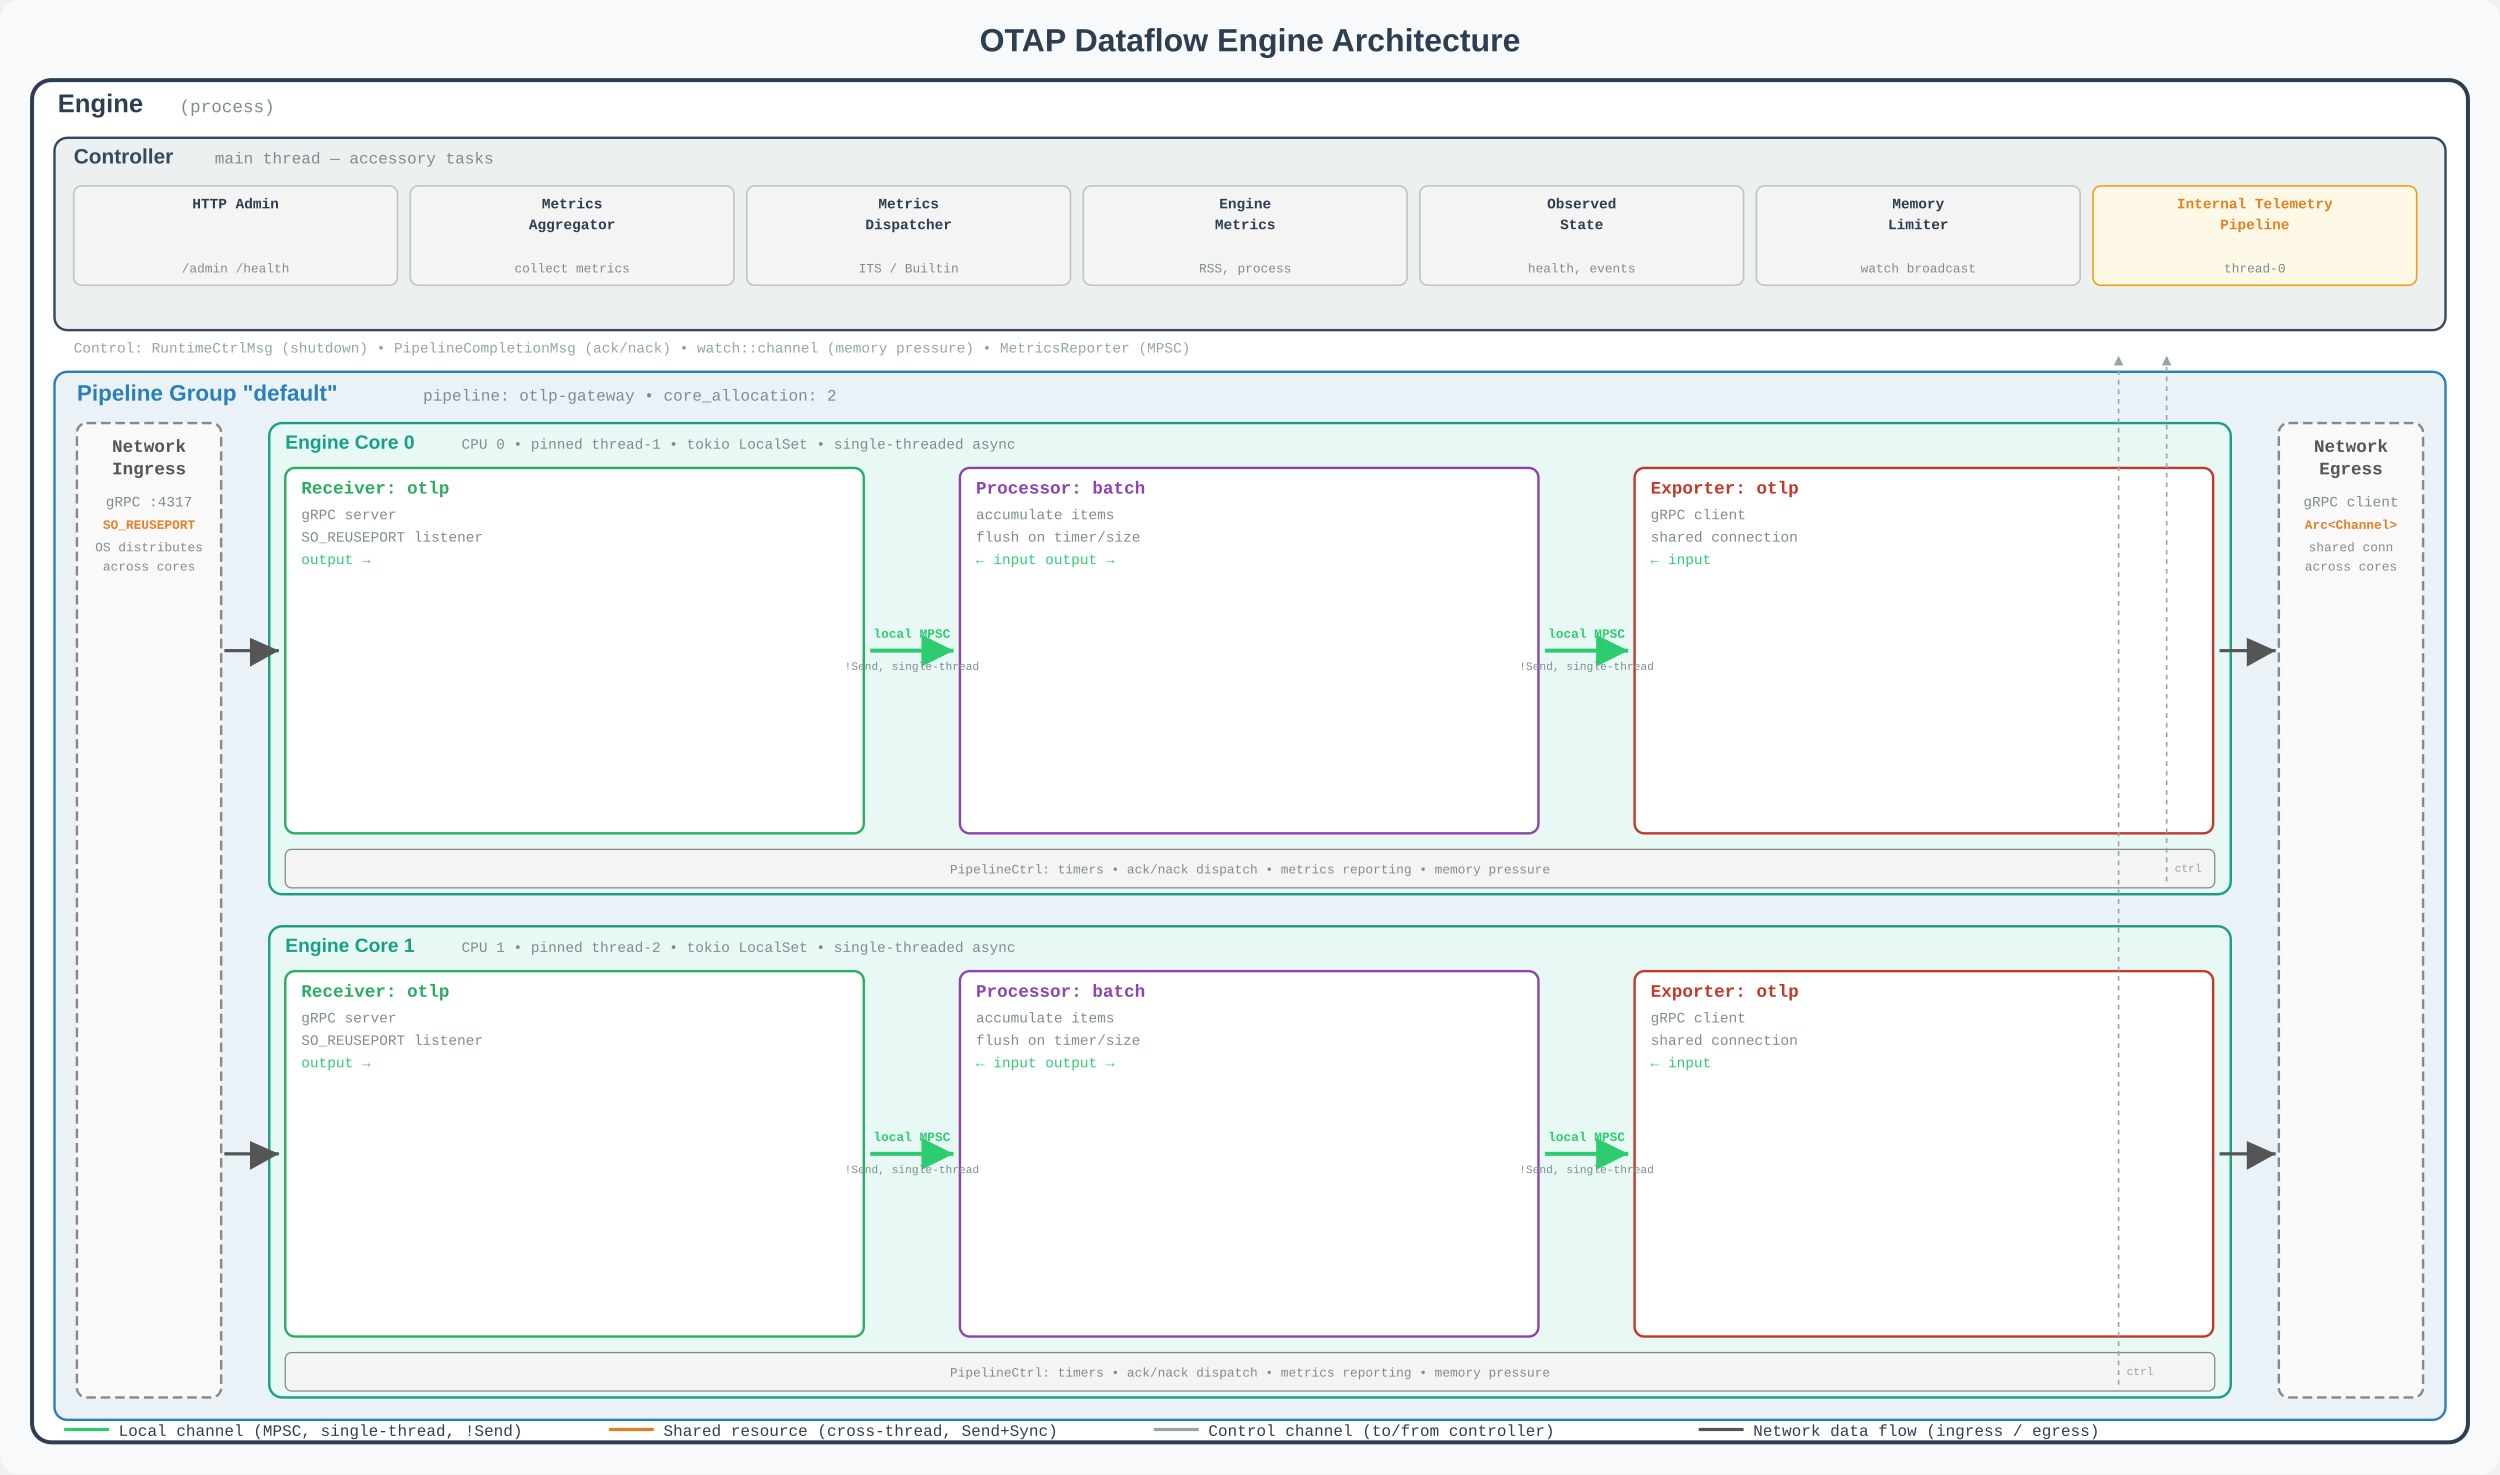
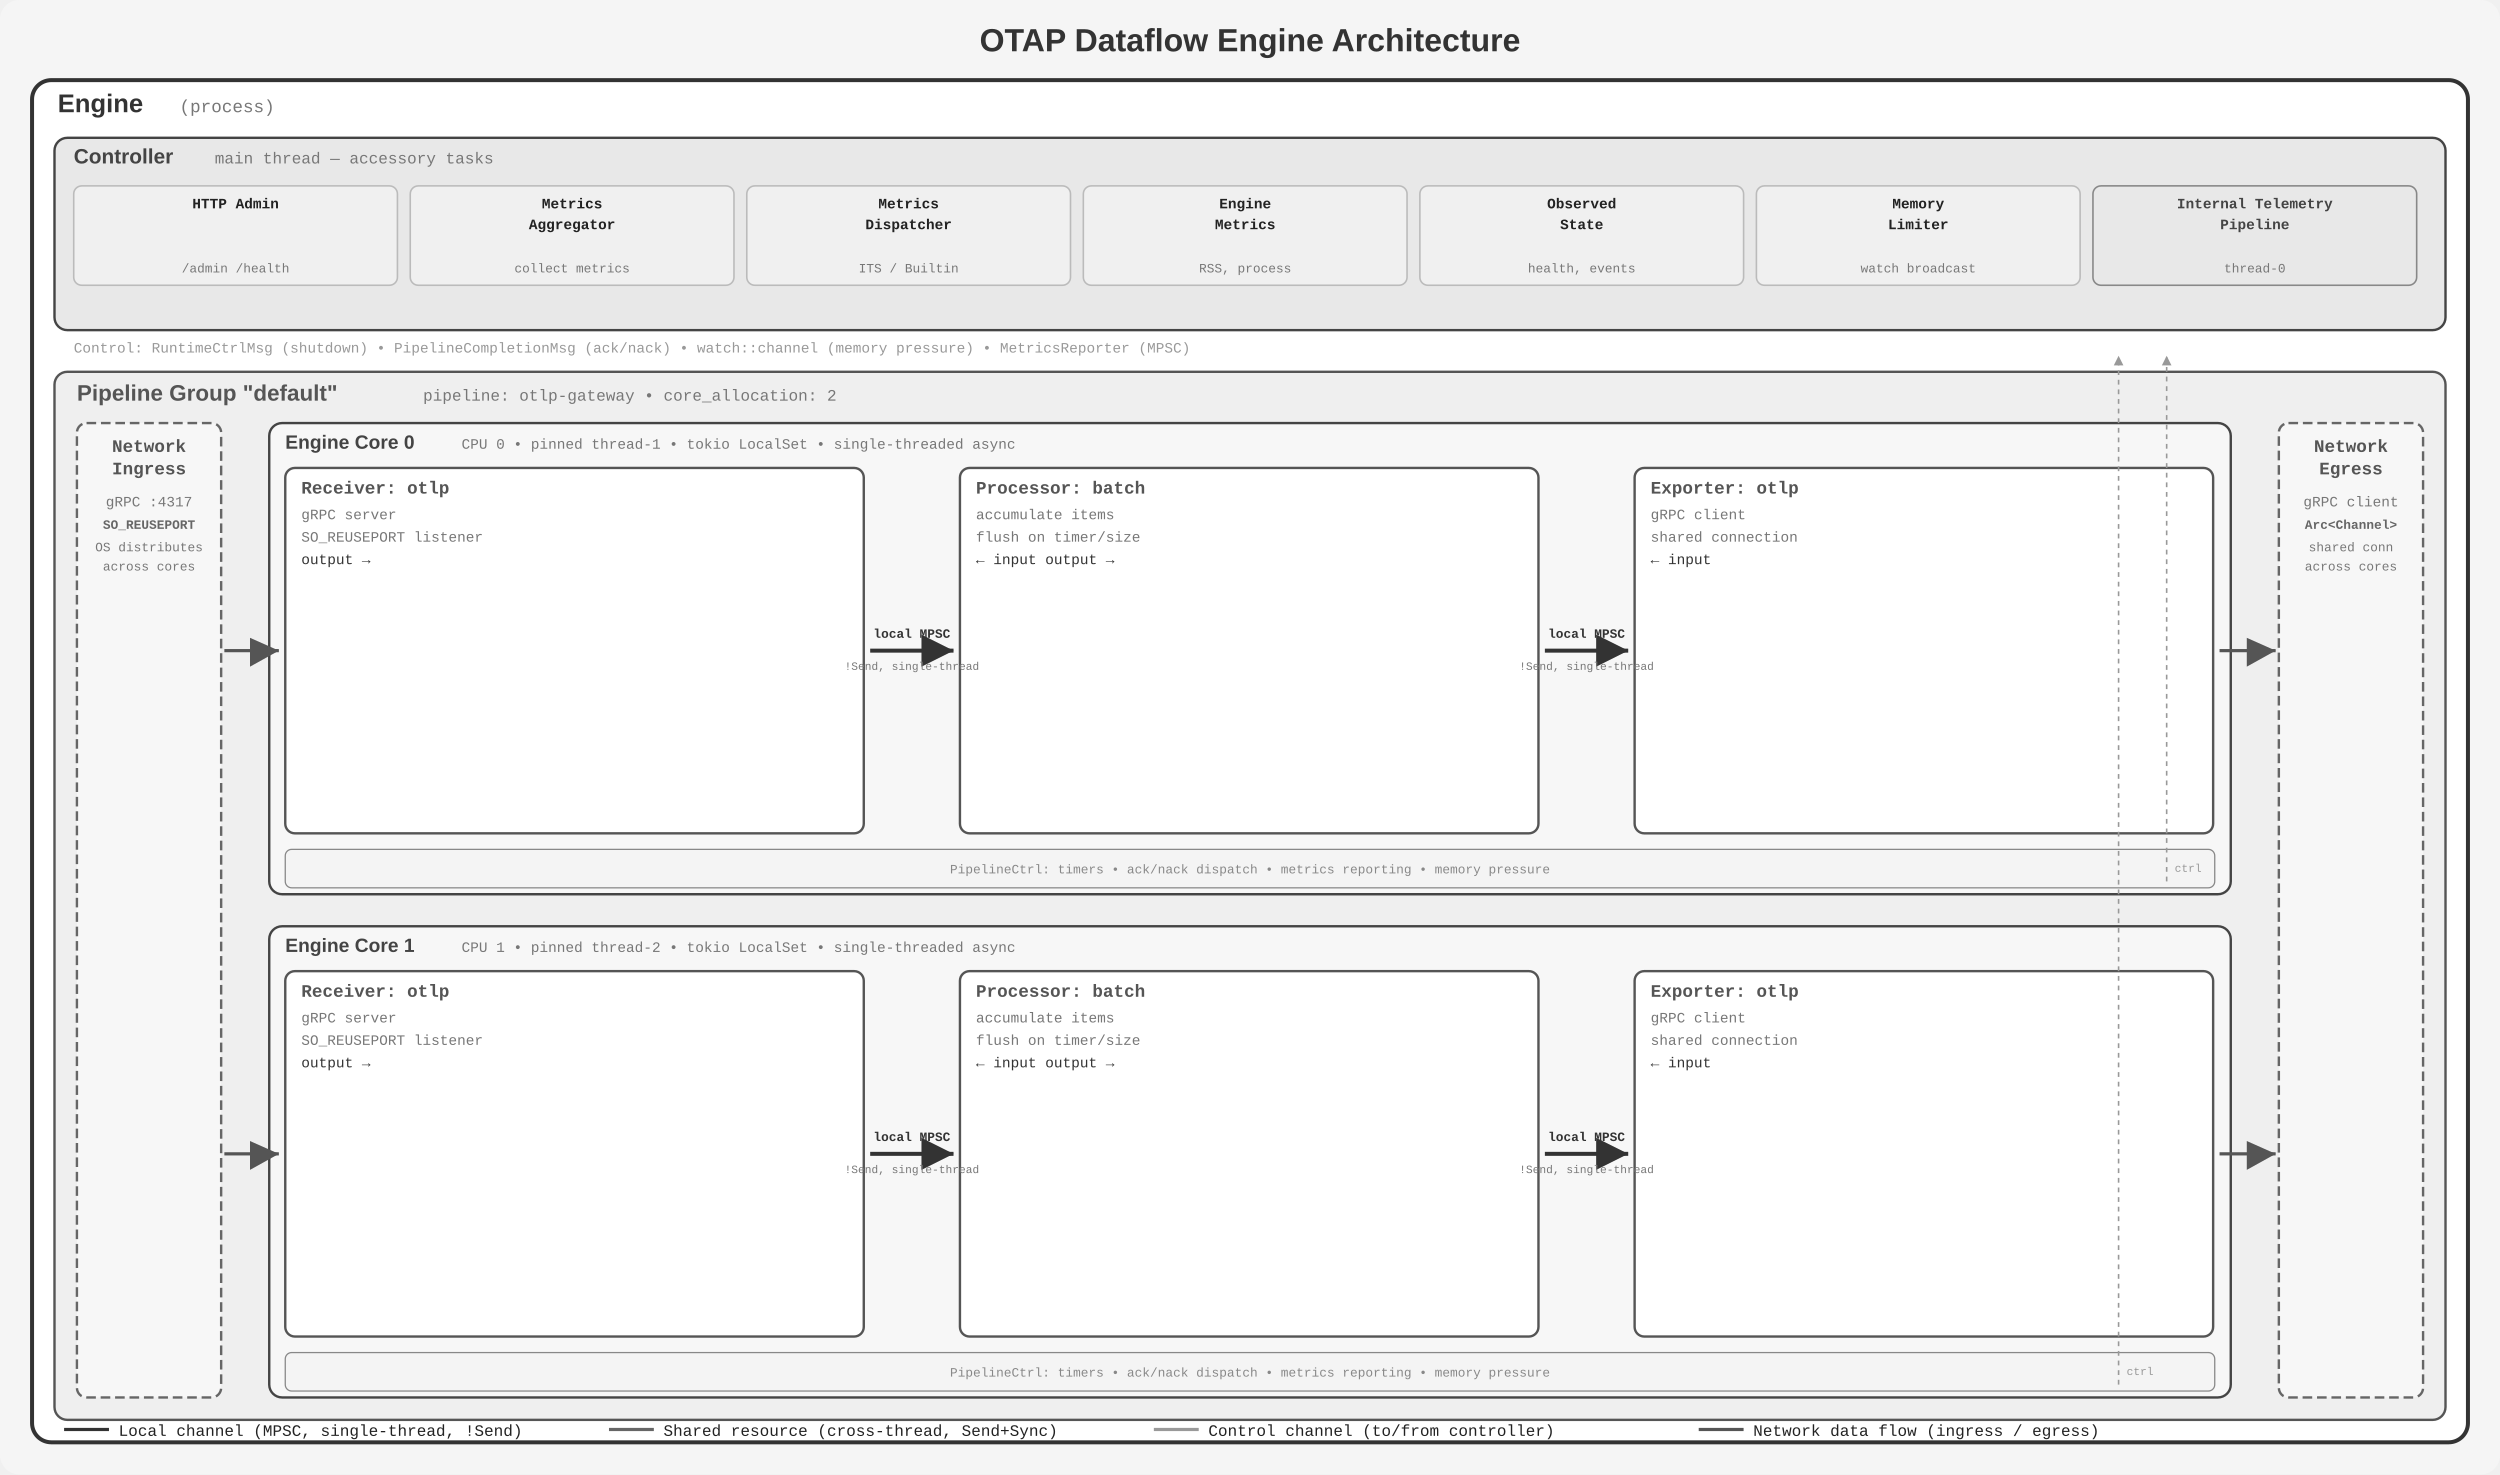
<svg xmlns="http://www.w3.org/2000/svg" viewBox="0 0 1560 920" width="1560" height="920">
  <defs>
    <marker id="al" markerWidth="8" markerHeight="8" refX="8" refY="4" orient="auto">
-       <polygon points="0 0, 8 4, 0 8" fill="#2ecc71" />
+       <polygon points="0 0, 8 4, 0 8" fill="#333333" />
    </marker>
    <marker id="as" markerWidth="8" markerHeight="8" refX="8" refY="4" orient="auto">
-       <polygon points="0 0, 8 4, 0 8" fill="#e67e22" />
+       <polygon points="0 0, 8 4, 0 8" fill="#666666" />
    </marker>
    <marker id="ac" markerWidth="6" markerHeight="6" refX="6" refY="3" orient="auto">
-       <polygon points="0 0, 6 3, 0 6" fill="#95a5a6" />
+       <polygon points="0 0, 6 3, 0 6" fill="#999999" />
    </marker>
    <marker id="at" markerWidth="8" markerHeight="8" refX="8" refY="4" orient="auto">
-       <polygon points="0 0, 8 4, 0 8" fill="#3498db" />
+       <polygon points="0 0, 8 4, 0 8" fill="#555555" />
    </marker>
    <marker id="an" markerWidth="9" markerHeight="9" refX="9" refY="4" orient="auto">
      <polygon points="0 0, 9 4, 0 9" fill="#555555" />
    </marker>
  </defs>
-   <rect width="1560" height="920" fill="#f8f9fa" rx="12" />
-   <text x="780" y="32" font-family="'Segoe UI', 'Helvetica Neue', Arial, sans-serif" font-size="20" fill="#2c3e50" font-weight="bold" text-anchor="middle">OTAP Dataflow Engine Architecture</text>
-   <rect x="20" y="50" width="1520" height="850" rx="12" fill="#ffffff" stroke="#2c3e50" stroke-width="2.5" />
-   <text x="36" y="70" font-family="'Segoe UI', 'Helvetica Neue', Arial, sans-serif" font-size="16" fill="#2c3e50" font-weight="bold" text-anchor="start">Engine</text>
-   <text x="112" y="70" font-family="Consolas, 'Courier New', monospace" font-size="11" fill="#7f8c8d" font-weight="normal" text-anchor="start">(process)</text>
-   <rect x="34" y="86" width="1492" height="120" rx="8" fill="#ecf0f1" stroke="#34495e" stroke-width="1.5" />
-   <text x="46" y="102" font-family="'Segoe UI', 'Helvetica Neue', Arial, sans-serif" font-size="13" fill="#34495e" font-weight="bold" text-anchor="start">Controller</text>
-   <text x="134" y="102" font-family="Consolas, 'Courier New', monospace" font-size="10" fill="#7f8c8d" font-weight="normal" text-anchor="start">main thread — accessory tasks</text>
-   <rect x="46" y="116" width="202" height="62" rx="5" fill="#f4f4f4" stroke="#bdc3c7" stroke-width="1" />
-   <text x="147" y="130" font-family="Consolas, 'Courier New', monospace" font-size="9" fill="#2c3e50" font-weight="bold" text-anchor="middle">HTTP Admin</text>
-   <text x="147" y="170" font-family="Consolas, 'Courier New', monospace" font-size="8" fill="#7f8c8d" font-weight="normal" text-anchor="middle">/admin /health</text>
-   <rect x="256" y="116" width="202" height="62" rx="5" fill="#f4f4f4" stroke="#bdc3c7" stroke-width="1" />
-   <text x="357" y="130" font-family="Consolas, 'Courier New', monospace" font-size="9" fill="#2c3e50" font-weight="bold" text-anchor="middle">Metrics</text>
-   <text x="357" y="143" font-family="Consolas, 'Courier New', monospace" font-size="9" fill="#2c3e50" font-weight="bold" text-anchor="middle">Aggregator</text>
-   <text x="357" y="170" font-family="Consolas, 'Courier New', monospace" font-size="8" fill="#7f8c8d" font-weight="normal" text-anchor="middle">collect metrics</text>
-   <rect x="466" y="116" width="202" height="62" rx="5" fill="#f4f4f4" stroke="#bdc3c7" stroke-width="1" />
-   <text x="567" y="130" font-family="Consolas, 'Courier New', monospace" font-size="9" fill="#2c3e50" font-weight="bold" text-anchor="middle">Metrics</text>
-   <text x="567" y="143" font-family="Consolas, 'Courier New', monospace" font-size="9" fill="#2c3e50" font-weight="bold" text-anchor="middle">Dispatcher</text>
-   <text x="567" y="170" font-family="Consolas, 'Courier New', monospace" font-size="8" fill="#7f8c8d" font-weight="normal" text-anchor="middle">ITS / Builtin</text>
-   <rect x="676" y="116" width="202" height="62" rx="5" fill="#f4f4f4" stroke="#bdc3c7" stroke-width="1" />
-   <text x="777" y="130" font-family="Consolas, 'Courier New', monospace" font-size="9" fill="#2c3e50" font-weight="bold" text-anchor="middle">Engine</text>
-   <text x="777" y="143" font-family="Consolas, 'Courier New', monospace" font-size="9" fill="#2c3e50" font-weight="bold" text-anchor="middle">Metrics</text>
-   <text x="777" y="170" font-family="Consolas, 'Courier New', monospace" font-size="8" fill="#7f8c8d" font-weight="normal" text-anchor="middle">RSS, process</text>
-   <rect x="886" y="116" width="202" height="62" rx="5" fill="#f4f4f4" stroke="#bdc3c7" stroke-width="1" />
-   <text x="987" y="130" font-family="Consolas, 'Courier New', monospace" font-size="9" fill="#2c3e50" font-weight="bold" text-anchor="middle">Observed</text>
-   <text x="987" y="143" font-family="Consolas, 'Courier New', monospace" font-size="9" fill="#2c3e50" font-weight="bold" text-anchor="middle">State</text>
-   <text x="987" y="170" font-family="Consolas, 'Courier New', monospace" font-size="8" fill="#7f8c8d" font-weight="normal" text-anchor="middle">health, events</text>
-   <rect x="1096" y="116" width="202" height="62" rx="5" fill="#f4f4f4" stroke="#bdc3c7" stroke-width="1" />
-   <text x="1197" y="130" font-family="Consolas, 'Courier New', monospace" font-size="9" fill="#2c3e50" font-weight="bold" text-anchor="middle">Memory</text>
-   <text x="1197" y="143" font-family="Consolas, 'Courier New', monospace" font-size="9" fill="#2c3e50" font-weight="bold" text-anchor="middle">Limiter</text>
-   <text x="1197" y="170" font-family="Consolas, 'Courier New', monospace" font-size="8" fill="#7f8c8d" font-weight="normal" text-anchor="middle">watch broadcast</text>
-   <rect x="1306" y="116" width="202" height="62" rx="5" fill="#fef9e7" stroke="#f39c12" stroke-width="1" />
-   <text x="1407" y="130" font-family="Consolas, 'Courier New', monospace" font-size="9" fill="#e67e22" font-weight="bold" text-anchor="middle">Internal Telemetry</text>
-   <text x="1407" y="143" font-family="Consolas, 'Courier New', monospace" font-size="9" fill="#e67e22" font-weight="bold" text-anchor="middle">Pipeline</text>
-   <text x="1407" y="170" font-family="Consolas, 'Courier New', monospace" font-size="8" fill="#7f8c8d" font-weight="normal" text-anchor="middle">thread-0</text>
-   <text x="46" y="220" font-family="Consolas, 'Courier New', monospace" font-size="9" fill="#95a5a6" font-weight="normal" text-anchor="start">Control: RuntimeCtrlMsg (shutdown)  •  PipelineCompletionMsg (ack/nack)  •  watch::channel (memory pressure)  •  MetricsReporter (MPSC)</text>
-   <rect x="34" y="232" width="1492" height="654" rx="8" fill="#eaf2f8" stroke="#2980b9" stroke-width="1.5" />
-   <text x="48" y="250" font-family="'Segoe UI', 'Helvetica Neue', Arial, sans-serif" font-size="14" fill="#2980b9" font-weight="bold" text-anchor="start">Pipeline Group "default"</text>
-   <text x="264" y="250" font-family="Consolas, 'Courier New', monospace" font-size="10" fill="#7f8c8d" font-weight="normal" text-anchor="start">pipeline: otlp-gateway  •  core_allocation: 2</text>
-   <rect x="48" y="264" width="90" height="608" rx="6" fill="#f9f9f9" stroke="#888888" stroke-width="1.5" stroke-dasharray="6,3" />
+   <rect width="1560" height="920" fill="#f5f5f5" rx="12" />
+   <text x="780" y="32" font-family="'Segoe UI', 'Helvetica Neue', Arial, sans-serif" font-size="20" fill="#333333" font-weight="bold" text-anchor="middle">OTAP Dataflow Engine Architecture</text>
+   <rect x="20" y="50" width="1520" height="850" rx="12" fill="#ffffff" stroke="#333333" stroke-width="2.5" />
+   <text x="36" y="70" font-family="'Segoe UI', 'Helvetica Neue', Arial, sans-serif" font-size="16" fill="#333333" font-weight="bold" text-anchor="start">Engine</text>
+   <text x="112" y="70" font-family="Consolas, 'Courier New', monospace" font-size="11" fill="#777777" font-weight="normal" text-anchor="start">(process)</text>
+   <rect x="34" y="86" width="1492" height="120" rx="8" fill="#e8e8e8" stroke="#444444" stroke-width="1.5" />
+   <text x="46" y="102" font-family="'Segoe UI', 'Helvetica Neue', Arial, sans-serif" font-size="13" fill="#444444" font-weight="bold" text-anchor="start">Controller</text>
+   <text x="134" y="102" font-family="Consolas, 'Courier New', monospace" font-size="10" fill="#777777" font-weight="normal" text-anchor="start">main thread — accessory tasks</text>
+   <rect x="46" y="116" width="202" height="62" rx="5" fill="#f0f0f0" stroke="#bbbbbb" stroke-width="1" />
+   <text x="147" y="130" font-family="Consolas, 'Courier New', monospace" font-size="9" fill="#222222" font-weight="bold" text-anchor="middle">HTTP Admin</text>
+   <text x="147" y="170" font-family="Consolas, 'Courier New', monospace" font-size="8" fill="#777777" font-weight="normal" text-anchor="middle">/admin /health</text>
+   <rect x="256" y="116" width="202" height="62" rx="5" fill="#f0f0f0" stroke="#bbbbbb" stroke-width="1" />
+   <text x="357" y="130" font-family="Consolas, 'Courier New', monospace" font-size="9" fill="#222222" font-weight="bold" text-anchor="middle">Metrics</text>
+   <text x="357" y="143" font-family="Consolas, 'Courier New', monospace" font-size="9" fill="#222222" font-weight="bold" text-anchor="middle">Aggregator</text>
+   <text x="357" y="170" font-family="Consolas, 'Courier New', monospace" font-size="8" fill="#777777" font-weight="normal" text-anchor="middle">collect metrics</text>
+   <rect x="466" y="116" width="202" height="62" rx="5" fill="#f0f0f0" stroke="#bbbbbb" stroke-width="1" />
+   <text x="567" y="130" font-family="Consolas, 'Courier New', monospace" font-size="9" fill="#222222" font-weight="bold" text-anchor="middle">Metrics</text>
+   <text x="567" y="143" font-family="Consolas, 'Courier New', monospace" font-size="9" fill="#222222" font-weight="bold" text-anchor="middle">Dispatcher</text>
+   <text x="567" y="170" font-family="Consolas, 'Courier New', monospace" font-size="8" fill="#777777" font-weight="normal" text-anchor="middle">ITS / Builtin</text>
+   <rect x="676" y="116" width="202" height="62" rx="5" fill="#f0f0f0" stroke="#bbbbbb" stroke-width="1" />
+   <text x="777" y="130" font-family="Consolas, 'Courier New', monospace" font-size="9" fill="#222222" font-weight="bold" text-anchor="middle">Engine</text>
+   <text x="777" y="143" font-family="Consolas, 'Courier New', monospace" font-size="9" fill="#222222" font-weight="bold" text-anchor="middle">Metrics</text>
+   <text x="777" y="170" font-family="Consolas, 'Courier New', monospace" font-size="8" fill="#777777" font-weight="normal" text-anchor="middle">RSS, process</text>
+   <rect x="886" y="116" width="202" height="62" rx="5" fill="#f0f0f0" stroke="#bbbbbb" stroke-width="1" />
+   <text x="987" y="130" font-family="Consolas, 'Courier New', monospace" font-size="9" fill="#222222" font-weight="bold" text-anchor="middle">Observed</text>
+   <text x="987" y="143" font-family="Consolas, 'Courier New', monospace" font-size="9" fill="#222222" font-weight="bold" text-anchor="middle">State</text>
+   <text x="987" y="170" font-family="Consolas, 'Courier New', monospace" font-size="8" fill="#777777" font-weight="normal" text-anchor="middle">health, events</text>
+   <rect x="1096" y="116" width="202" height="62" rx="5" fill="#f0f0f0" stroke="#bbbbbb" stroke-width="1" />
+   <text x="1197" y="130" font-family="Consolas, 'Courier New', monospace" font-size="9" fill="#222222" font-weight="bold" text-anchor="middle">Memory</text>
+   <text x="1197" y="143" font-family="Consolas, 'Courier New', monospace" font-size="9" fill="#222222" font-weight="bold" text-anchor="middle">Limiter</text>
+   <text x="1197" y="170" font-family="Consolas, 'Courier New', monospace" font-size="8" fill="#777777" font-weight="normal" text-anchor="middle">watch broadcast</text>
+   <rect x="1306" y="116" width="202" height="62" rx="5" fill="#e8e8e8" stroke="#888888" stroke-width="1" />
+   <text x="1407" y="130" font-family="Consolas, 'Courier New', monospace" font-size="9" fill="#444444" font-weight="bold" text-anchor="middle">Internal Telemetry</text>
+   <text x="1407" y="143" font-family="Consolas, 'Courier New', monospace" font-size="9" fill="#444444" font-weight="bold" text-anchor="middle">Pipeline</text>
+   <text x="1407" y="170" font-family="Consolas, 'Courier New', monospace" font-size="8" fill="#777777" font-weight="normal" text-anchor="middle">thread-0</text>
+   <text x="46" y="220" font-family="Consolas, 'Courier New', monospace" font-size="9" fill="#999999" font-weight="normal" text-anchor="start">Control: RuntimeCtrlMsg (shutdown)  •  PipelineCompletionMsg (ack/nack)  •  watch::channel (memory pressure)  •  MetricsReporter (MPSC)</text>
+   <rect x="34" y="232" width="1492" height="654" rx="8" fill="#efefef" stroke="#555555" stroke-width="1.5" />
+   <text x="48" y="250" font-family="'Segoe UI', 'Helvetica Neue', Arial, sans-serif" font-size="14" fill="#555555" font-weight="bold" text-anchor="start">Pipeline Group "default"</text>
+   <text x="264" y="250" font-family="Consolas, 'Courier New', monospace" font-size="10" fill="#777777" font-weight="normal" text-anchor="start">pipeline: otlp-gateway  •  core_allocation: 2</text>
+   <rect x="48" y="264" width="90" height="608" rx="6" fill="#f7f7f7" stroke="#666666" stroke-width="1.5" stroke-dasharray="6,3" />
  <text x="93" y="282" font-family="Consolas, 'Courier New', monospace" font-size="11" fill="#555555" font-weight="bold" text-anchor="middle">Network</text>
  <text x="93" y="296" font-family="Consolas, 'Courier New', monospace" font-size="11" fill="#555555" font-weight="bold" text-anchor="middle">Ingress</text>
-   <text x="93" y="316" font-family="Consolas, 'Courier New', monospace" font-size="9" fill="#7f8c8d" font-weight="normal" text-anchor="middle">gRPC :4317</text>
-   <text x="93" y="330" font-family="Consolas, 'Courier New', monospace" font-size="8" fill="#e67e22" font-weight="bold" text-anchor="middle">SO_REUSEPORT</text>
-   <text x="93" y="344" font-family="Consolas, 'Courier New', monospace" font-size="8" fill="#7f8c8d" font-weight="normal" text-anchor="middle">OS distributes</text>
-   <text x="93" y="356" font-family="Consolas, 'Courier New', monospace" font-size="8" fill="#7f8c8d" font-weight="normal" text-anchor="middle">across cores</text>
-   <rect x="1422" y="264" width="90" height="608" rx="6" fill="#f9f9f9" stroke="#888888" stroke-width="1.5" stroke-dasharray="6,3" />
+   <text x="93" y="316" font-family="Consolas, 'Courier New', monospace" font-size="9" fill="#777777" font-weight="normal" text-anchor="middle">gRPC :4317</text>
+   <text x="93" y="330" font-family="Consolas, 'Courier New', monospace" font-size="8" fill="#666666" font-weight="bold" text-anchor="middle">SO_REUSEPORT</text>
+   <text x="93" y="344" font-family="Consolas, 'Courier New', monospace" font-size="8" fill="#777777" font-weight="normal" text-anchor="middle">OS distributes</text>
+   <text x="93" y="356" font-family="Consolas, 'Courier New', monospace" font-size="8" fill="#777777" font-weight="normal" text-anchor="middle">across cores</text>
+   <rect x="1422" y="264" width="90" height="608" rx="6" fill="#f7f7f7" stroke="#666666" stroke-width="1.5" stroke-dasharray="6,3" />
  <text x="1467" y="282" font-family="Consolas, 'Courier New', monospace" font-size="11" fill="#555555" font-weight="bold" text-anchor="middle">Network</text>
  <text x="1467" y="296" font-family="Consolas, 'Courier New', monospace" font-size="11" fill="#555555" font-weight="bold" text-anchor="middle">Egress</text>
-   <text x="1467" y="316" font-family="Consolas, 'Courier New', monospace" font-size="9" fill="#7f8c8d" font-weight="normal" text-anchor="middle">gRPC client</text>
-   <text x="1467" y="330" font-family="Consolas, 'Courier New', monospace" font-size="8" fill="#e67e22" font-weight="bold" text-anchor="middle">Arc&lt;Channel&gt;</text>
-   <text x="1467" y="344" font-family="Consolas, 'Courier New', monospace" font-size="8" fill="#7f8c8d" font-weight="normal" text-anchor="middle">shared conn</text>
-   <text x="1467" y="356" font-family="Consolas, 'Courier New', monospace" font-size="8" fill="#7f8c8d" font-weight="normal" text-anchor="middle">across cores</text>
-   <rect x="168" y="264" width="1224" height="294" rx="8" fill="#e8f8f5" stroke="#16a085" stroke-width="1.5" />
-   <text x="178" y="280" font-family="'Segoe UI', 'Helvetica Neue', Arial, sans-serif" font-size="12" fill="#16a085" font-weight="bold" text-anchor="start">Engine Core 0</text>
-   <text x="288" y="280" font-family="Consolas, 'Courier New', monospace" font-size="9" fill="#7f8c8d" font-weight="normal" text-anchor="start">CPU 0  •  pinned thread-1  •  tokio LocalSet  •  single-threaded async</text>
-   <rect x="178" y="292" width="361" height="228" rx="6" fill="#ffffff" stroke="#27ae60" stroke-width="1.5" />
-   <text x="188" y="308" font-family="Consolas, 'Courier New', monospace" font-size="11" fill="#27ae60" font-weight="bold" text-anchor="start">Receiver: otlp</text>
-   <text x="188" y="324" font-family="Consolas, 'Courier New', monospace" font-size="9" fill="#7f8c8d" font-weight="normal" text-anchor="start">gRPC server</text>
-   <text x="188" y="338" font-family="Consolas, 'Courier New', monospace" font-size="9" fill="#7f8c8d" font-weight="normal" text-anchor="start">SO_REUSEPORT listener</text>
-   <text x="188" y="352" font-family="Consolas, 'Courier New', monospace" font-size="9" fill="#2ecc71" font-weight="normal" text-anchor="start">output →</text>
-   <rect x="599" y="292" width="361" height="228" rx="6" fill="#ffffff" stroke="#8e44ad" stroke-width="1.5" />
-   <text x="609" y="308" font-family="Consolas, 'Courier New', monospace" font-size="11" fill="#8e44ad" font-weight="bold" text-anchor="start">Processor: batch</text>
-   <text x="609" y="324" font-family="Consolas, 'Courier New', monospace" font-size="9" fill="#7f8c8d" font-weight="normal" text-anchor="start">accumulate items</text>
-   <text x="609" y="338" font-family="Consolas, 'Courier New', monospace" font-size="9" fill="#7f8c8d" font-weight="normal" text-anchor="start">flush on timer/size</text>
-   <text x="609" y="352" font-family="Consolas, 'Courier New', monospace" font-size="9" fill="#2ecc71" font-weight="normal" text-anchor="start">← input  output →</text>
-   <rect x="1020" y="292" width="361" height="228" rx="6" fill="#ffffff" stroke="#c0392b" stroke-width="1.5" />
-   <text x="1030" y="308" font-family="Consolas, 'Courier New', monospace" font-size="11" fill="#c0392b" font-weight="bold" text-anchor="start">Exporter: otlp</text>
-   <text x="1030" y="324" font-family="Consolas, 'Courier New', monospace" font-size="9" fill="#7f8c8d" font-weight="normal" text-anchor="start">gRPC client</text>
-   <text x="1030" y="338" font-family="Consolas, 'Courier New', monospace" font-size="9" fill="#7f8c8d" font-weight="normal" text-anchor="start">shared connection</text>
-   <text x="1030" y="352" font-family="Consolas, 'Courier New', monospace" font-size="9" fill="#2ecc71" font-weight="normal" text-anchor="start">← input</text>
-   <line x1="543" y1="406" x2="595" y2="406" stroke="#2ecc71" stroke-width="2.5" marker-end="url(#al)" />
-   <text x="569" y="398" font-family="Consolas, 'Courier New', monospace" font-size="8" fill="#2ecc71" font-weight="bold" text-anchor="middle">local MPSC</text>
-   <text x="569" y="418" font-family="Consolas, 'Courier New', monospace" font-size="7" fill="#7f8c8d" font-weight="normal" text-anchor="middle">!Send, single-thread</text>
-   <line x1="964" y1="406" x2="1016" y2="406" stroke="#2ecc71" stroke-width="2.5" marker-end="url(#al)" />
-   <text x="990" y="398" font-family="Consolas, 'Courier New', monospace" font-size="8" fill="#2ecc71" font-weight="bold" text-anchor="middle">local MPSC</text>
-   <text x="990" y="418" font-family="Consolas, 'Courier New', monospace" font-size="7" fill="#7f8c8d" font-weight="normal" text-anchor="middle">!Send, single-thread</text>
-   <rect x="178" y="530" width="1204" height="24" rx="4" fill="#f4f4f4" stroke="#7f8c8d" stroke-width="0.8" />
-   <text x="780" y="545" font-family="Consolas, 'Courier New', monospace" font-size="8" fill="#7f8c8d" font-weight="normal" text-anchor="middle">PipelineCtrl: timers  •  ack/nack dispatch  •  metrics reporting  •  memory pressure</text>
+   <text x="1467" y="316" font-family="Consolas, 'Courier New', monospace" font-size="9" fill="#777777" font-weight="normal" text-anchor="middle">gRPC client</text>
+   <text x="1467" y="330" font-family="Consolas, 'Courier New', monospace" font-size="8" fill="#666666" font-weight="bold" text-anchor="middle">Arc&lt;Channel&gt;</text>
+   <text x="1467" y="344" font-family="Consolas, 'Courier New', monospace" font-size="8" fill="#777777" font-weight="normal" text-anchor="middle">shared conn</text>
+   <text x="1467" y="356" font-family="Consolas, 'Courier New', monospace" font-size="8" fill="#777777" font-weight="normal" text-anchor="middle">across cores</text>
+   <rect x="168" y="264" width="1224" height="294" rx="8" fill="#f7f7f7" stroke="#444444" stroke-width="1.5" />
+   <text x="178" y="280" font-family="'Segoe UI', 'Helvetica Neue', Arial, sans-serif" font-size="12" fill="#444444" font-weight="bold" text-anchor="start">Engine Core 0</text>
+   <text x="288" y="280" font-family="Consolas, 'Courier New', monospace" font-size="9" fill="#777777" font-weight="normal" text-anchor="start">CPU 0  •  pinned thread-1  •  tokio LocalSet  •  single-threaded async</text>
+   <rect x="178" y="292" width="361" height="228" rx="6" fill="#ffffff" stroke="#555555" stroke-width="1.5" />
+   <text x="188" y="308" font-family="Consolas, 'Courier New', monospace" font-size="11" fill="#555555" font-weight="bold" text-anchor="start">Receiver: otlp</text>
+   <text x="188" y="324" font-family="Consolas, 'Courier New', monospace" font-size="9" fill="#777777" font-weight="normal" text-anchor="start">gRPC server</text>
+   <text x="188" y="338" font-family="Consolas, 'Courier New', monospace" font-size="9" fill="#777777" font-weight="normal" text-anchor="start">SO_REUSEPORT listener</text>
+   <text x="188" y="352" font-family="Consolas, 'Courier New', monospace" font-size="9" fill="#333333" font-weight="normal" text-anchor="start">output →</text>
+   <rect x="599" y="292" width="361" height="228" rx="6" fill="#ffffff" stroke="#555555" stroke-width="1.5" />
+   <text x="609" y="308" font-family="Consolas, 'Courier New', monospace" font-size="11" fill="#555555" font-weight="bold" text-anchor="start">Processor: batch</text>
+   <text x="609" y="324" font-family="Consolas, 'Courier New', monospace" font-size="9" fill="#777777" font-weight="normal" text-anchor="start">accumulate items</text>
+   <text x="609" y="338" font-family="Consolas, 'Courier New', monospace" font-size="9" fill="#777777" font-weight="normal" text-anchor="start">flush on timer/size</text>
+   <text x="609" y="352" font-family="Consolas, 'Courier New', monospace" font-size="9" fill="#333333" font-weight="normal" text-anchor="start">← input  output →</text>
+   <rect x="1020" y="292" width="361" height="228" rx="6" fill="#ffffff" stroke="#555555" stroke-width="1.5" />
+   <text x="1030" y="308" font-family="Consolas, 'Courier New', monospace" font-size="11" fill="#555555" font-weight="bold" text-anchor="start">Exporter: otlp</text>
+   <text x="1030" y="324" font-family="Consolas, 'Courier New', monospace" font-size="9" fill="#777777" font-weight="normal" text-anchor="start">gRPC client</text>
+   <text x="1030" y="338" font-family="Consolas, 'Courier New', monospace" font-size="9" fill="#777777" font-weight="normal" text-anchor="start">shared connection</text>
+   <text x="1030" y="352" font-family="Consolas, 'Courier New', monospace" font-size="9" fill="#333333" font-weight="normal" text-anchor="start">← input</text>
+   <line x1="543" y1="406" x2="595" y2="406" stroke="#333333" stroke-width="2.5" marker-end="url(#al)" />
+   <text x="569" y="398" font-family="Consolas, 'Courier New', monospace" font-size="8" fill="#333333" font-weight="bold" text-anchor="middle">local MPSC</text>
+   <text x="569" y="418" font-family="Consolas, 'Courier New', monospace" font-size="7" fill="#777777" font-weight="normal" text-anchor="middle">!Send, single-thread</text>
+   <line x1="964" y1="406" x2="1016" y2="406" stroke="#333333" stroke-width="2.5" marker-end="url(#al)" />
+   <text x="990" y="398" font-family="Consolas, 'Courier New', monospace" font-size="8" fill="#333333" font-weight="bold" text-anchor="middle">local MPSC</text>
+   <text x="990" y="418" font-family="Consolas, 'Courier New', monospace" font-size="7" fill="#777777" font-weight="normal" text-anchor="middle">!Send, single-thread</text>
+   <rect x="178" y="530" width="1204" height="24" rx="4" fill="#f4f4f4" stroke="#888888" stroke-width="0.8" />
+   <text x="780" y="545" font-family="Consolas, 'Courier New', monospace" font-size="8" fill="#888888" font-weight="normal" text-anchor="middle">PipelineCtrl: timers  •  ack/nack dispatch  •  metrics reporting  •  memory pressure</text>
  <line x1="140" y1="406" x2="174" y2="406" stroke="#555555" stroke-width="2" marker-end="url(#an)" />
  <line x1="1385" y1="406" x2="1420" y2="406" stroke="#555555" stroke-width="2" marker-end="url(#an)" />
-   <rect x="168" y="578" width="1224" height="294" rx="8" fill="#e8f8f5" stroke="#16a085" stroke-width="1.5" />
-   <text x="178" y="594" font-family="'Segoe UI', 'Helvetica Neue', Arial, sans-serif" font-size="12" fill="#16a085" font-weight="bold" text-anchor="start">Engine Core 1</text>
-   <text x="288" y="594" font-family="Consolas, 'Courier New', monospace" font-size="9" fill="#7f8c8d" font-weight="normal" text-anchor="start">CPU 1  •  pinned thread-2  •  tokio LocalSet  •  single-threaded async</text>
-   <rect x="178" y="606" width="361" height="228" rx="6" fill="#ffffff" stroke="#27ae60" stroke-width="1.5" />
-   <text x="188" y="622" font-family="Consolas, 'Courier New', monospace" font-size="11" fill="#27ae60" font-weight="bold" text-anchor="start">Receiver: otlp</text>
-   <text x="188" y="638" font-family="Consolas, 'Courier New', monospace" font-size="9" fill="#7f8c8d" font-weight="normal" text-anchor="start">gRPC server</text>
-   <text x="188" y="652" font-family="Consolas, 'Courier New', monospace" font-size="9" fill="#7f8c8d" font-weight="normal" text-anchor="start">SO_REUSEPORT listener</text>
-   <text x="188" y="666" font-family="Consolas, 'Courier New', monospace" font-size="9" fill="#2ecc71" font-weight="normal" text-anchor="start">output →</text>
-   <rect x="599" y="606" width="361" height="228" rx="6" fill="#ffffff" stroke="#8e44ad" stroke-width="1.5" />
-   <text x="609" y="622" font-family="Consolas, 'Courier New', monospace" font-size="11" fill="#8e44ad" font-weight="bold" text-anchor="start">Processor: batch</text>
-   <text x="609" y="638" font-family="Consolas, 'Courier New', monospace" font-size="9" fill="#7f8c8d" font-weight="normal" text-anchor="start">accumulate items</text>
-   <text x="609" y="652" font-family="Consolas, 'Courier New', monospace" font-size="9" fill="#7f8c8d" font-weight="normal" text-anchor="start">flush on timer/size</text>
-   <text x="609" y="666" font-family="Consolas, 'Courier New', monospace" font-size="9" fill="#2ecc71" font-weight="normal" text-anchor="start">← input  output →</text>
-   <rect x="1020" y="606" width="361" height="228" rx="6" fill="#ffffff" stroke="#c0392b" stroke-width="1.5" />
-   <text x="1030" y="622" font-family="Consolas, 'Courier New', monospace" font-size="11" fill="#c0392b" font-weight="bold" text-anchor="start">Exporter: otlp</text>
-   <text x="1030" y="638" font-family="Consolas, 'Courier New', monospace" font-size="9" fill="#7f8c8d" font-weight="normal" text-anchor="start">gRPC client</text>
-   <text x="1030" y="652" font-family="Consolas, 'Courier New', monospace" font-size="9" fill="#7f8c8d" font-weight="normal" text-anchor="start">shared connection</text>
-   <text x="1030" y="666" font-family="Consolas, 'Courier New', monospace" font-size="9" fill="#2ecc71" font-weight="normal" text-anchor="start">← input</text>
-   <line x1="543" y1="720" x2="595" y2="720" stroke="#2ecc71" stroke-width="2.5" marker-end="url(#al)" />
-   <text x="569" y="712" font-family="Consolas, 'Courier New', monospace" font-size="8" fill="#2ecc71" font-weight="bold" text-anchor="middle">local MPSC</text>
-   <text x="569" y="732" font-family="Consolas, 'Courier New', monospace" font-size="7" fill="#7f8c8d" font-weight="normal" text-anchor="middle">!Send, single-thread</text>
-   <line x1="964" y1="720" x2="1016" y2="720" stroke="#2ecc71" stroke-width="2.5" marker-end="url(#al)" />
-   <text x="990" y="712" font-family="Consolas, 'Courier New', monospace" font-size="8" fill="#2ecc71" font-weight="bold" text-anchor="middle">local MPSC</text>
-   <text x="990" y="732" font-family="Consolas, 'Courier New', monospace" font-size="7" fill="#7f8c8d" font-weight="normal" text-anchor="middle">!Send, single-thread</text>
-   <rect x="178" y="844" width="1204" height="24" rx="4" fill="#f4f4f4" stroke="#7f8c8d" stroke-width="0.8" />
-   <text x="780" y="859" font-family="Consolas, 'Courier New', monospace" font-size="8" fill="#7f8c8d" font-weight="normal" text-anchor="middle">PipelineCtrl: timers  •  ack/nack dispatch  •  metrics reporting  •  memory pressure</text>
+   <rect x="168" y="578" width="1224" height="294" rx="8" fill="#f7f7f7" stroke="#444444" stroke-width="1.5" />
+   <text x="178" y="594" font-family="'Segoe UI', 'Helvetica Neue', Arial, sans-serif" font-size="12" fill="#444444" font-weight="bold" text-anchor="start">Engine Core 1</text>
+   <text x="288" y="594" font-family="Consolas, 'Courier New', monospace" font-size="9" fill="#777777" font-weight="normal" text-anchor="start">CPU 1  •  pinned thread-2  •  tokio LocalSet  •  single-threaded async</text>
+   <rect x="178" y="606" width="361" height="228" rx="6" fill="#ffffff" stroke="#555555" stroke-width="1.5" />
+   <text x="188" y="622" font-family="Consolas, 'Courier New', monospace" font-size="11" fill="#555555" font-weight="bold" text-anchor="start">Receiver: otlp</text>
+   <text x="188" y="638" font-family="Consolas, 'Courier New', monospace" font-size="9" fill="#777777" font-weight="normal" text-anchor="start">gRPC server</text>
+   <text x="188" y="652" font-family="Consolas, 'Courier New', monospace" font-size="9" fill="#777777" font-weight="normal" text-anchor="start">SO_REUSEPORT listener</text>
+   <text x="188" y="666" font-family="Consolas, 'Courier New', monospace" font-size="9" fill="#333333" font-weight="normal" text-anchor="start">output →</text>
+   <rect x="599" y="606" width="361" height="228" rx="6" fill="#ffffff" stroke="#555555" stroke-width="1.5" />
+   <text x="609" y="622" font-family="Consolas, 'Courier New', monospace" font-size="11" fill="#555555" font-weight="bold" text-anchor="start">Processor: batch</text>
+   <text x="609" y="638" font-family="Consolas, 'Courier New', monospace" font-size="9" fill="#777777" font-weight="normal" text-anchor="start">accumulate items</text>
+   <text x="609" y="652" font-family="Consolas, 'Courier New', monospace" font-size="9" fill="#777777" font-weight="normal" text-anchor="start">flush on timer/size</text>
+   <text x="609" y="666" font-family="Consolas, 'Courier New', monospace" font-size="9" fill="#333333" font-weight="normal" text-anchor="start">← input  output →</text>
+   <rect x="1020" y="606" width="361" height="228" rx="6" fill="#ffffff" stroke="#555555" stroke-width="1.5" />
+   <text x="1030" y="622" font-family="Consolas, 'Courier New', monospace" font-size="11" fill="#555555" font-weight="bold" text-anchor="start">Exporter: otlp</text>
+   <text x="1030" y="638" font-family="Consolas, 'Courier New', monospace" font-size="9" fill="#777777" font-weight="normal" text-anchor="start">gRPC client</text>
+   <text x="1030" y="652" font-family="Consolas, 'Courier New', monospace" font-size="9" fill="#777777" font-weight="normal" text-anchor="start">shared connection</text>
+   <text x="1030" y="666" font-family="Consolas, 'Courier New', monospace" font-size="9" fill="#333333" font-weight="normal" text-anchor="start">← input</text>
+   <line x1="543" y1="720" x2="595" y2="720" stroke="#333333" stroke-width="2.5" marker-end="url(#al)" />
+   <text x="569" y="712" font-family="Consolas, 'Courier New', monospace" font-size="8" fill="#333333" font-weight="bold" text-anchor="middle">local MPSC</text>
+   <text x="569" y="732" font-family="Consolas, 'Courier New', monospace" font-size="7" fill="#777777" font-weight="normal" text-anchor="middle">!Send, single-thread</text>
+   <line x1="964" y1="720" x2="1016" y2="720" stroke="#333333" stroke-width="2.5" marker-end="url(#al)" />
+   <text x="990" y="712" font-family="Consolas, 'Courier New', monospace" font-size="8" fill="#333333" font-weight="bold" text-anchor="middle">local MPSC</text>
+   <text x="990" y="732" font-family="Consolas, 'Courier New', monospace" font-size="7" fill="#777777" font-weight="normal" text-anchor="middle">!Send, single-thread</text>
+   <rect x="178" y="844" width="1204" height="24" rx="4" fill="#f4f4f4" stroke="#888888" stroke-width="0.8" />
+   <text x="780" y="859" font-family="Consolas, 'Courier New', monospace" font-size="8" fill="#888888" font-weight="normal" text-anchor="middle">PipelineCtrl: timers  •  ack/nack dispatch  •  metrics reporting  •  memory pressure</text>
  <line x1="140" y1="720" x2="174" y2="720" stroke="#555555" stroke-width="2" marker-end="url(#an)" />
  <line x1="1385" y1="720" x2="1420" y2="720" stroke="#555555" stroke-width="2" marker-end="url(#an)" />
-   <line x1="1352" y1="550" x2="1352" y2="222" stroke="#95a5a6" stroke-width="1" stroke-dasharray="3,3" marker-end="url(#ac)" />
-   <text x="1357" y="544" font-family="Consolas, 'Courier New', monospace" font-size="7" fill="#95a5a6" font-weight="normal" text-anchor="start">ctrl</text>
-   <line x1="1322" y1="864" x2="1322" y2="222" stroke="#95a5a6" stroke-width="1" stroke-dasharray="3,3" marker-end="url(#ac)" />
-   <text x="1327" y="858" font-family="Consolas, 'Courier New', monospace" font-size="7" fill="#95a5a6" font-weight="normal" text-anchor="start">ctrl</text>
-   <line x1="40" y1="892" x2="68" y2="892" stroke="#2ecc71" stroke-width="2" />
-   <text x="74" y="896" font-family="Consolas, 'Courier New', monospace" font-size="10" fill="#2c3e50" font-weight="normal" text-anchor="start">Local channel (MPSC, single-thread, !Send)</text>
-   <line x1="380" y1="892" x2="408" y2="892" stroke="#e67e22" stroke-width="2" />
-   <text x="414" y="896" font-family="Consolas, 'Courier New', monospace" font-size="10" fill="#2c3e50" font-weight="normal" text-anchor="start">Shared resource (cross-thread, Send+Sync)</text>
-   <line x1="720" y1="892" x2="748" y2="892" stroke="#95a5a6" stroke-width="2" />
-   <text x="754" y="896" font-family="Consolas, 'Courier New', monospace" font-size="10" fill="#2c3e50" font-weight="normal" text-anchor="start">Control channel (to/from controller)</text>
+   <line x1="1352" y1="550" x2="1352" y2="222" stroke="#999999" stroke-width="1" stroke-dasharray="3,3" marker-end="url(#ac)" />
+   <text x="1357" y="544" font-family="Consolas, 'Courier New', monospace" font-size="7" fill="#999999" font-weight="normal" text-anchor="start">ctrl</text>
+   <line x1="1322" y1="864" x2="1322" y2="222" stroke="#999999" stroke-width="1" stroke-dasharray="3,3" marker-end="url(#ac)" />
+   <text x="1327" y="858" font-family="Consolas, 'Courier New', monospace" font-size="7" fill="#999999" font-weight="normal" text-anchor="start">ctrl</text>
+   <line x1="40" y1="892" x2="68" y2="892" stroke="#333333" stroke-width="2" />
+   <text x="74" y="896" font-family="Consolas, 'Courier New', monospace" font-size="10" fill="#222222" font-weight="normal" text-anchor="start">Local channel (MPSC, single-thread, !Send)</text>
+   <line x1="380" y1="892" x2="408" y2="892" stroke="#666666" stroke-width="2" />
+   <text x="414" y="896" font-family="Consolas, 'Courier New', monospace" font-size="10" fill="#222222" font-weight="normal" text-anchor="start">Shared resource (cross-thread, Send+Sync)</text>
+   <line x1="720" y1="892" x2="748" y2="892" stroke="#999999" stroke-width="2" />
+   <text x="754" y="896" font-family="Consolas, 'Courier New', monospace" font-size="10" fill="#222222" font-weight="normal" text-anchor="start">Control channel (to/from controller)</text>
  <line x1="1060" y1="892" x2="1088" y2="892" stroke="#555555" stroke-width="2" />
-   <text x="1094" y="896" font-family="Consolas, 'Courier New', monospace" font-size="10" fill="#2c3e50" font-weight="normal" text-anchor="start">Network data flow (ingress / egress)</text>
+   <text x="1094" y="896" font-family="Consolas, 'Courier New', monospace" font-size="10" fill="#222222" font-weight="normal" text-anchor="start">Network data flow (ingress / egress)</text>
</svg>
